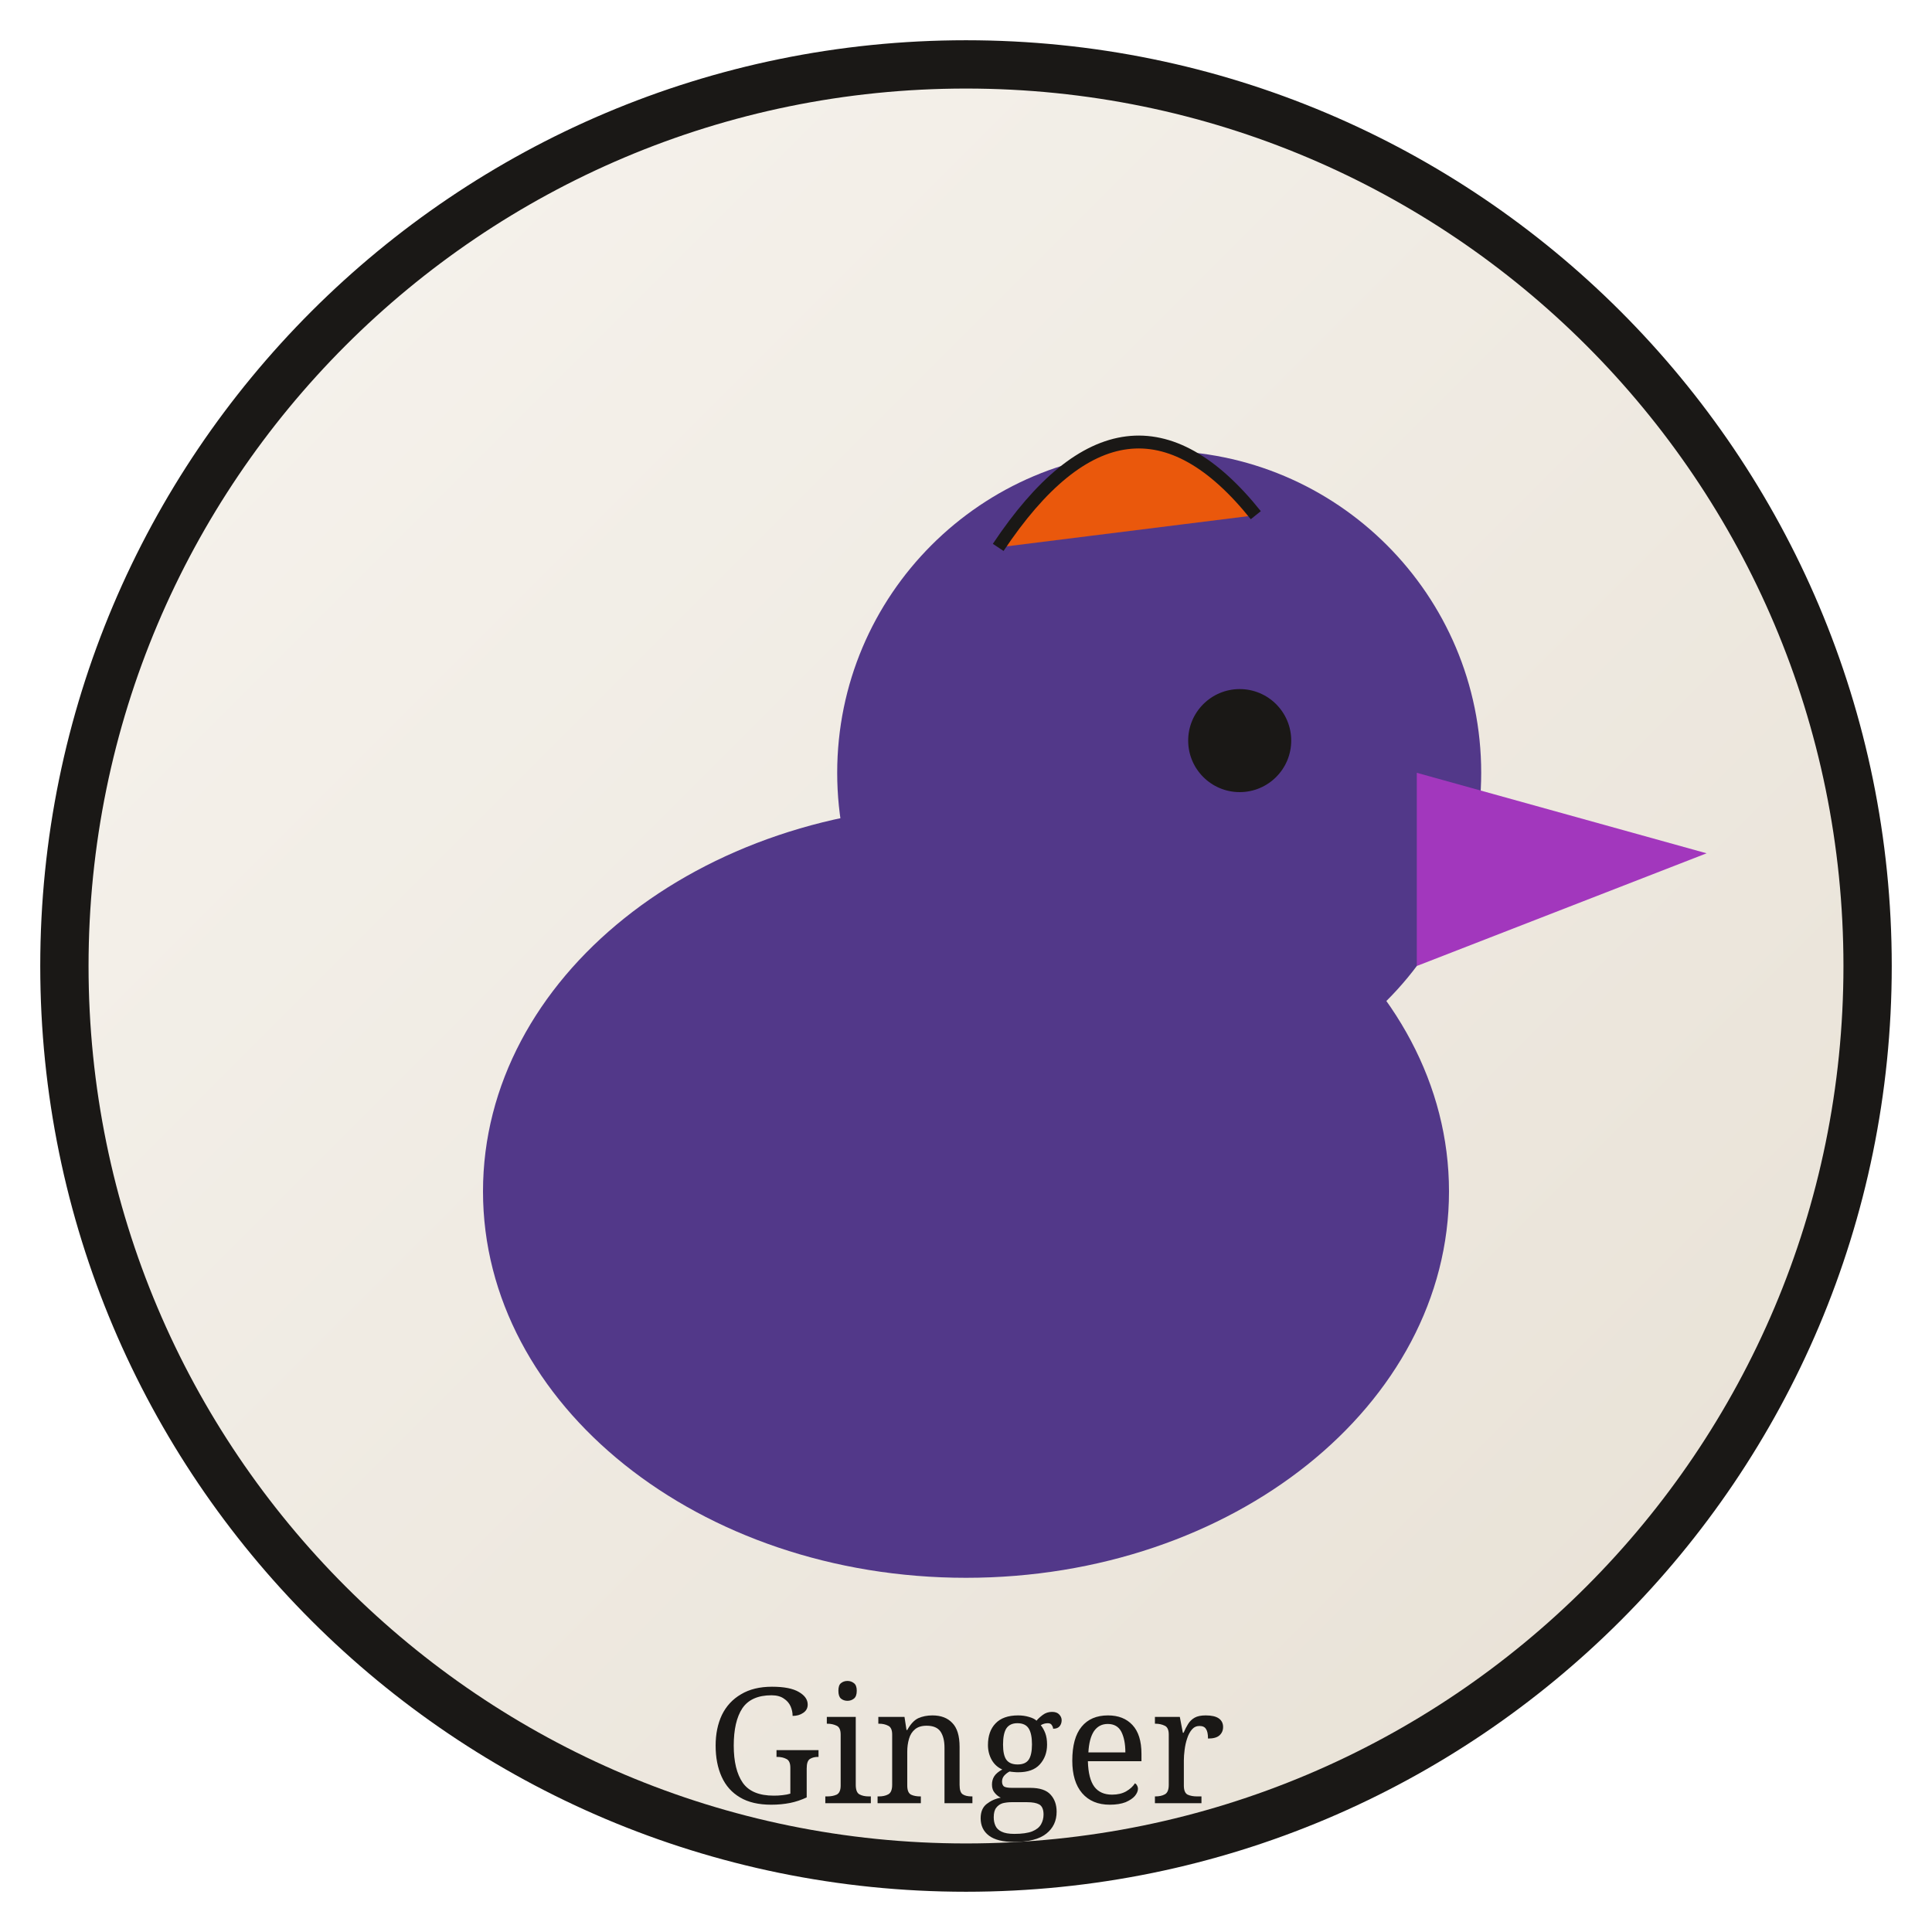
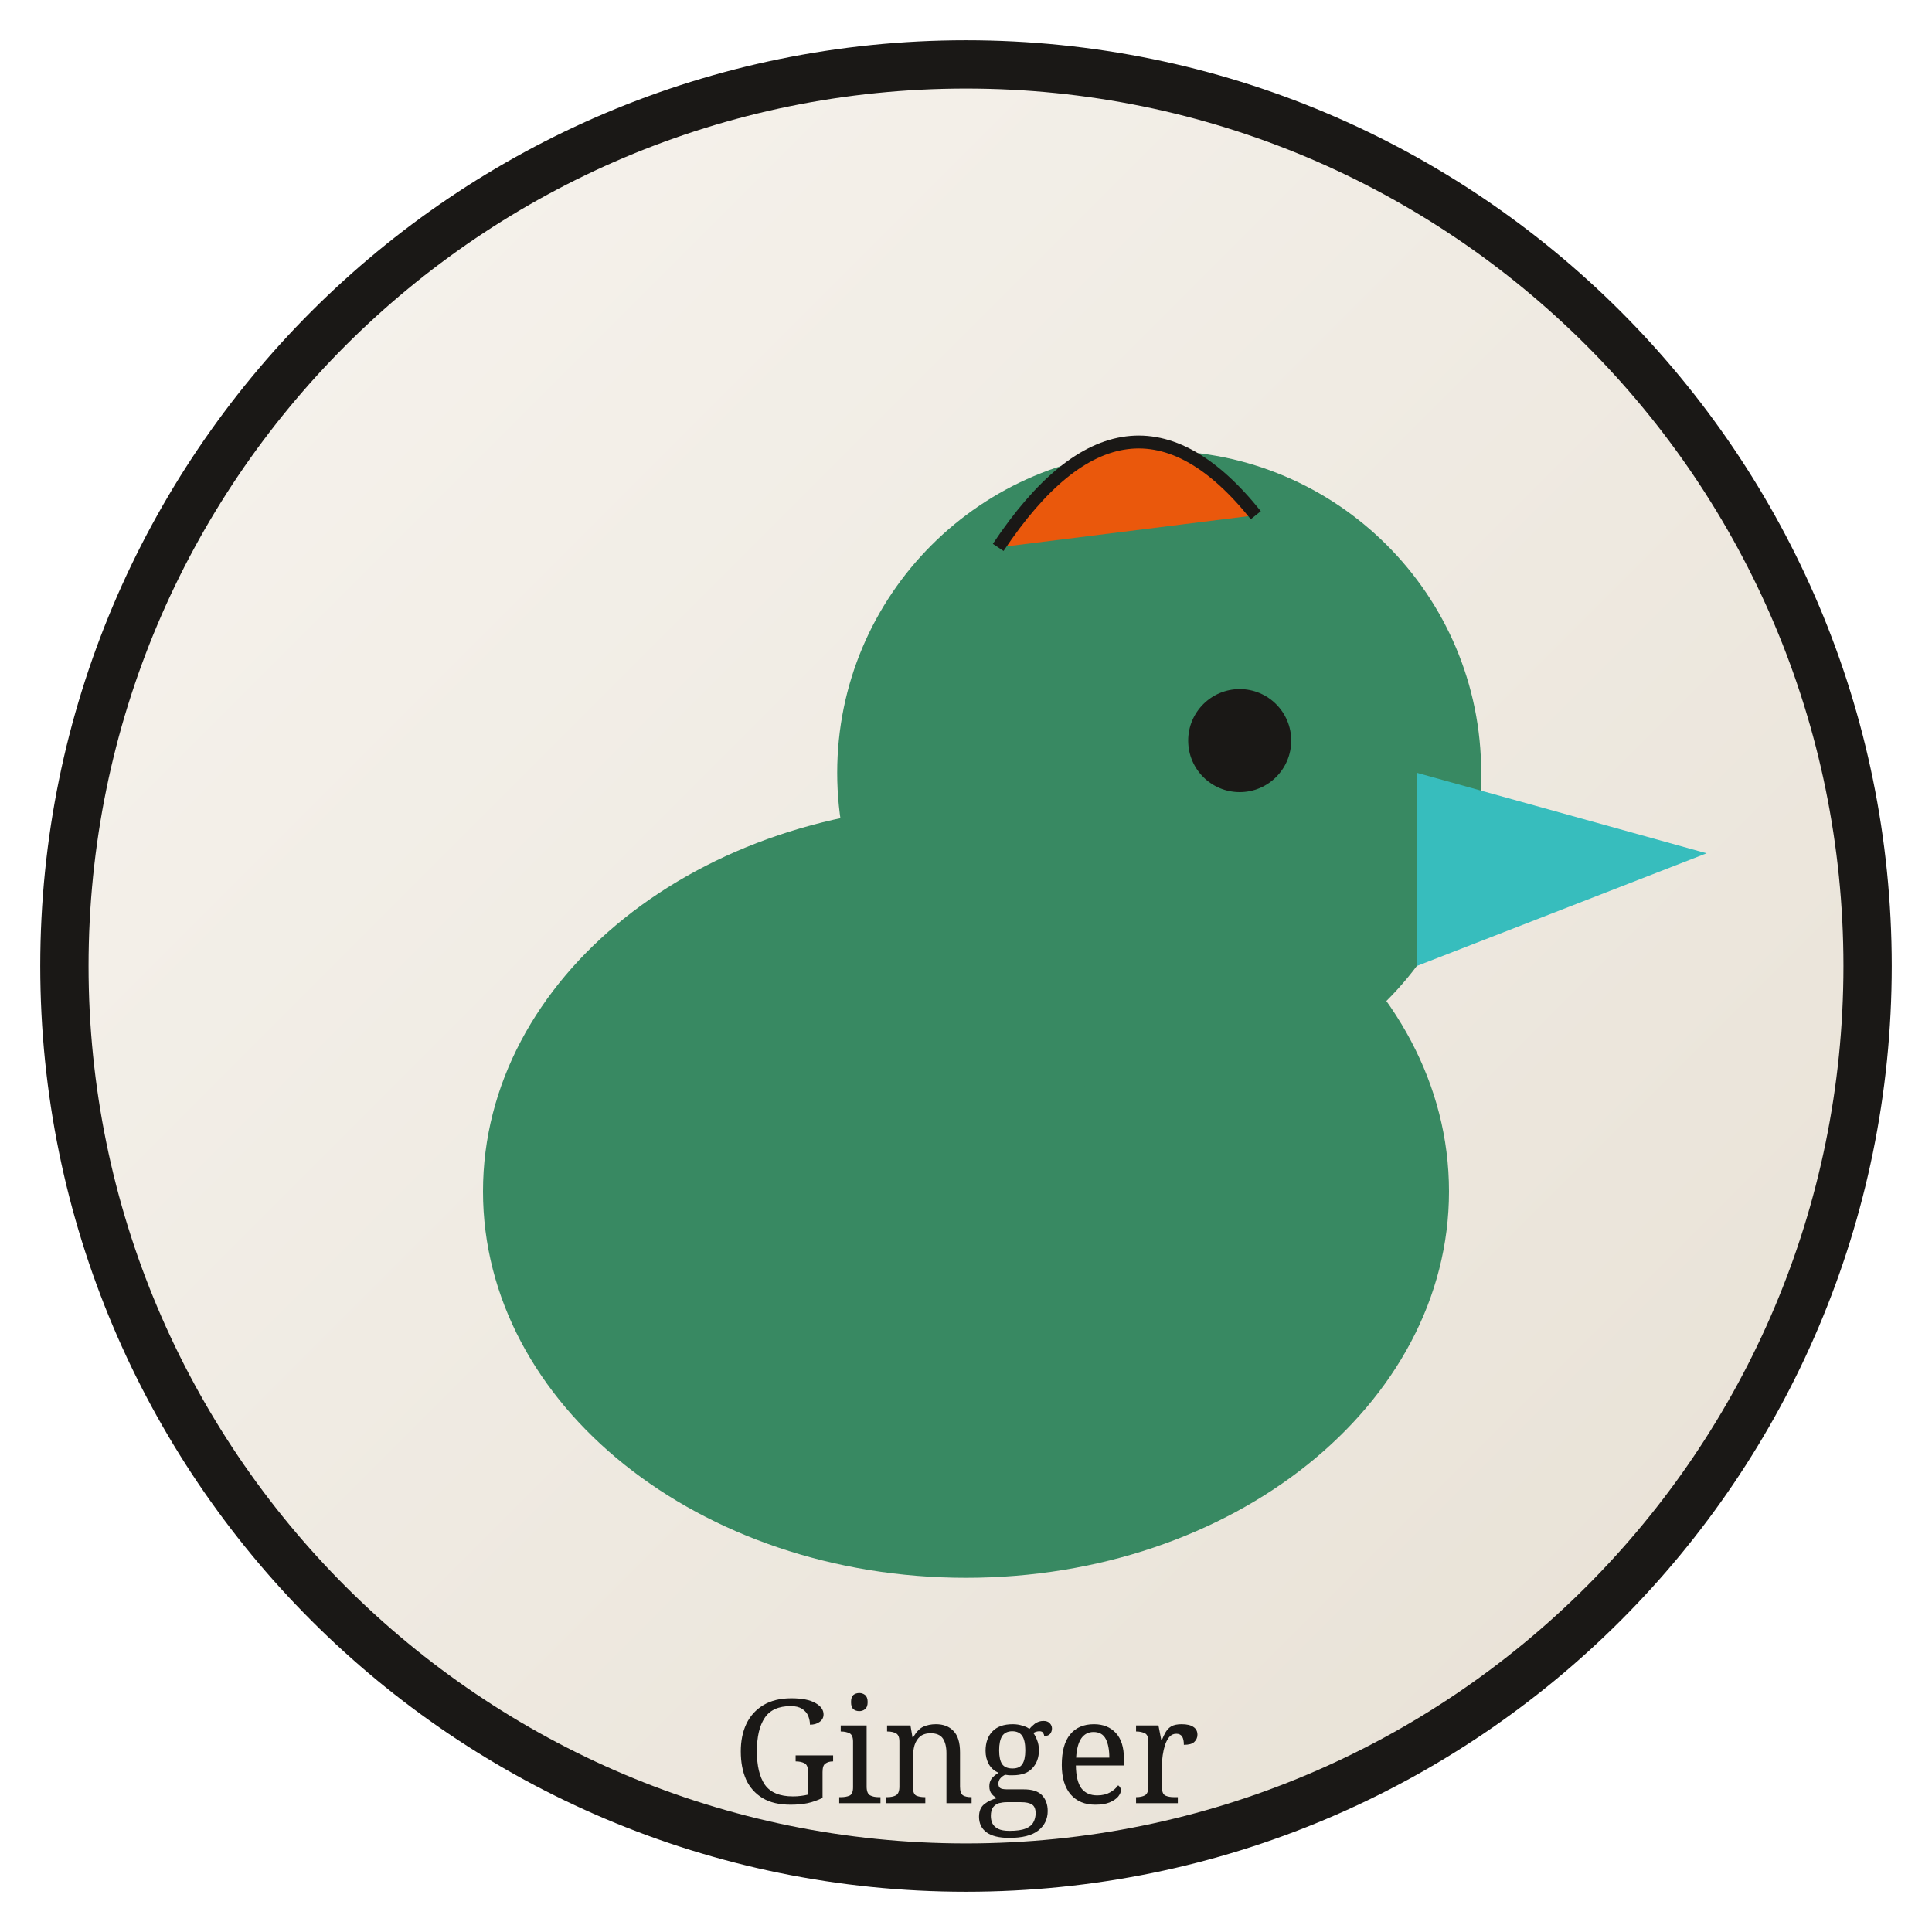
<svg xmlns="http://www.w3.org/2000/svg" viewBox="0 0 120 120" role="img" aria-label="Ginger">
  <defs>
    <linearGradient id="bg-ginger" x1="0" y1="0" x2="1" y2="1">
      <stop offset="0%" stop-color="#f7f4ef" />
      <stop offset="100%" stop-color="#e7e0d4" />
    </linearGradient>
  </defs>
  <circle cx="60" cy="60" r="56" fill="url(#bg-ginger)" stroke="#1a1816" stroke-width="3" />
-   <ellipse cx="60" cy="74" rx="30" ry="24" fill="#523889" />
-   <circle cx="72" cy="48" r="20" fill="#523889" />
-   <polygon points="88,48 106,53 88,60" fill="#a237bd" />
+   <ellipse cx="60" cy="74" rx="30" ry="24" fill="#388962" />
+   <circle cx="72" cy="48" r="20" fill="#388962" />
+   <polygon points="88,48 106,53 88,60" fill="#37bdbd" />
  <circle cx="77" cy="46" r="3.2" fill="#1a1816" />
  <path d="M62 34 Q70 22 78 32" fill="#ea580c" stroke="#1a1816" stroke-width="0.8" />
-   <text x="60" y="112" text-anchor="middle" font-family="Georgia,serif" font-size="10" fill="#1a1816">Ginger</text>
+   <text x="60" y="112" text-anchor="middle" font-family="Georgia,serif" font-size="9" fill="#1a1816">Ginger</text>
</svg>
